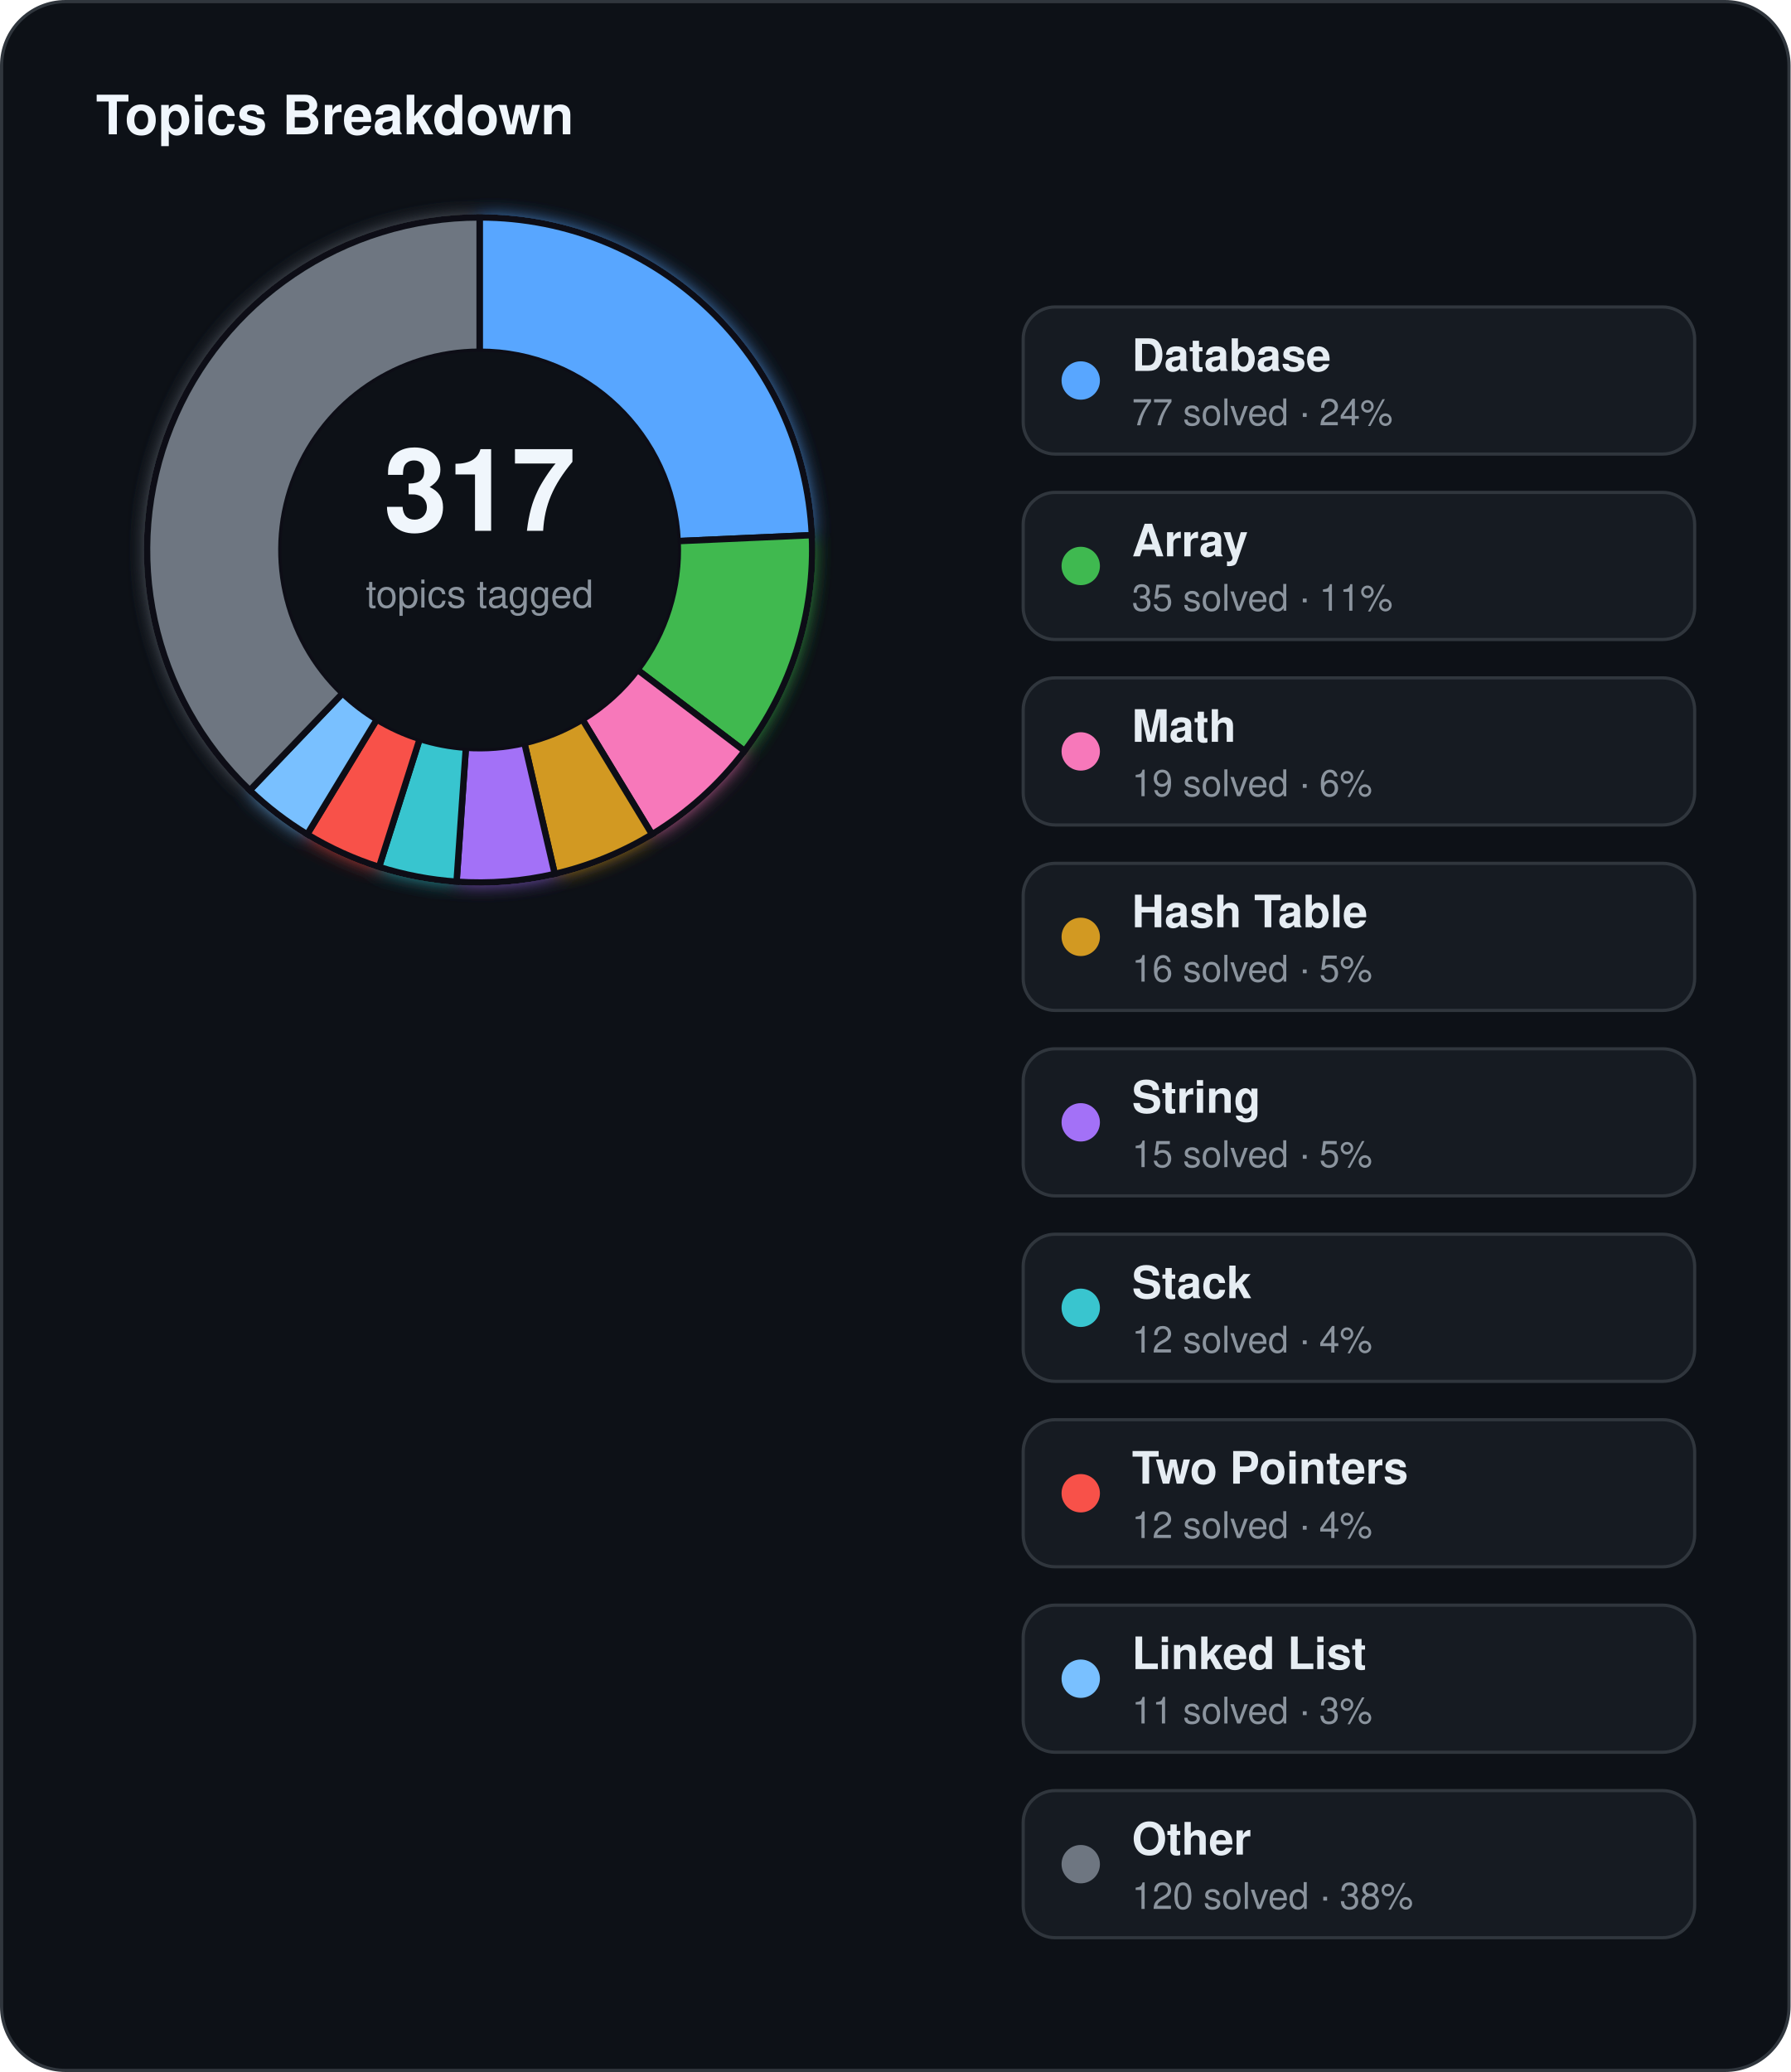
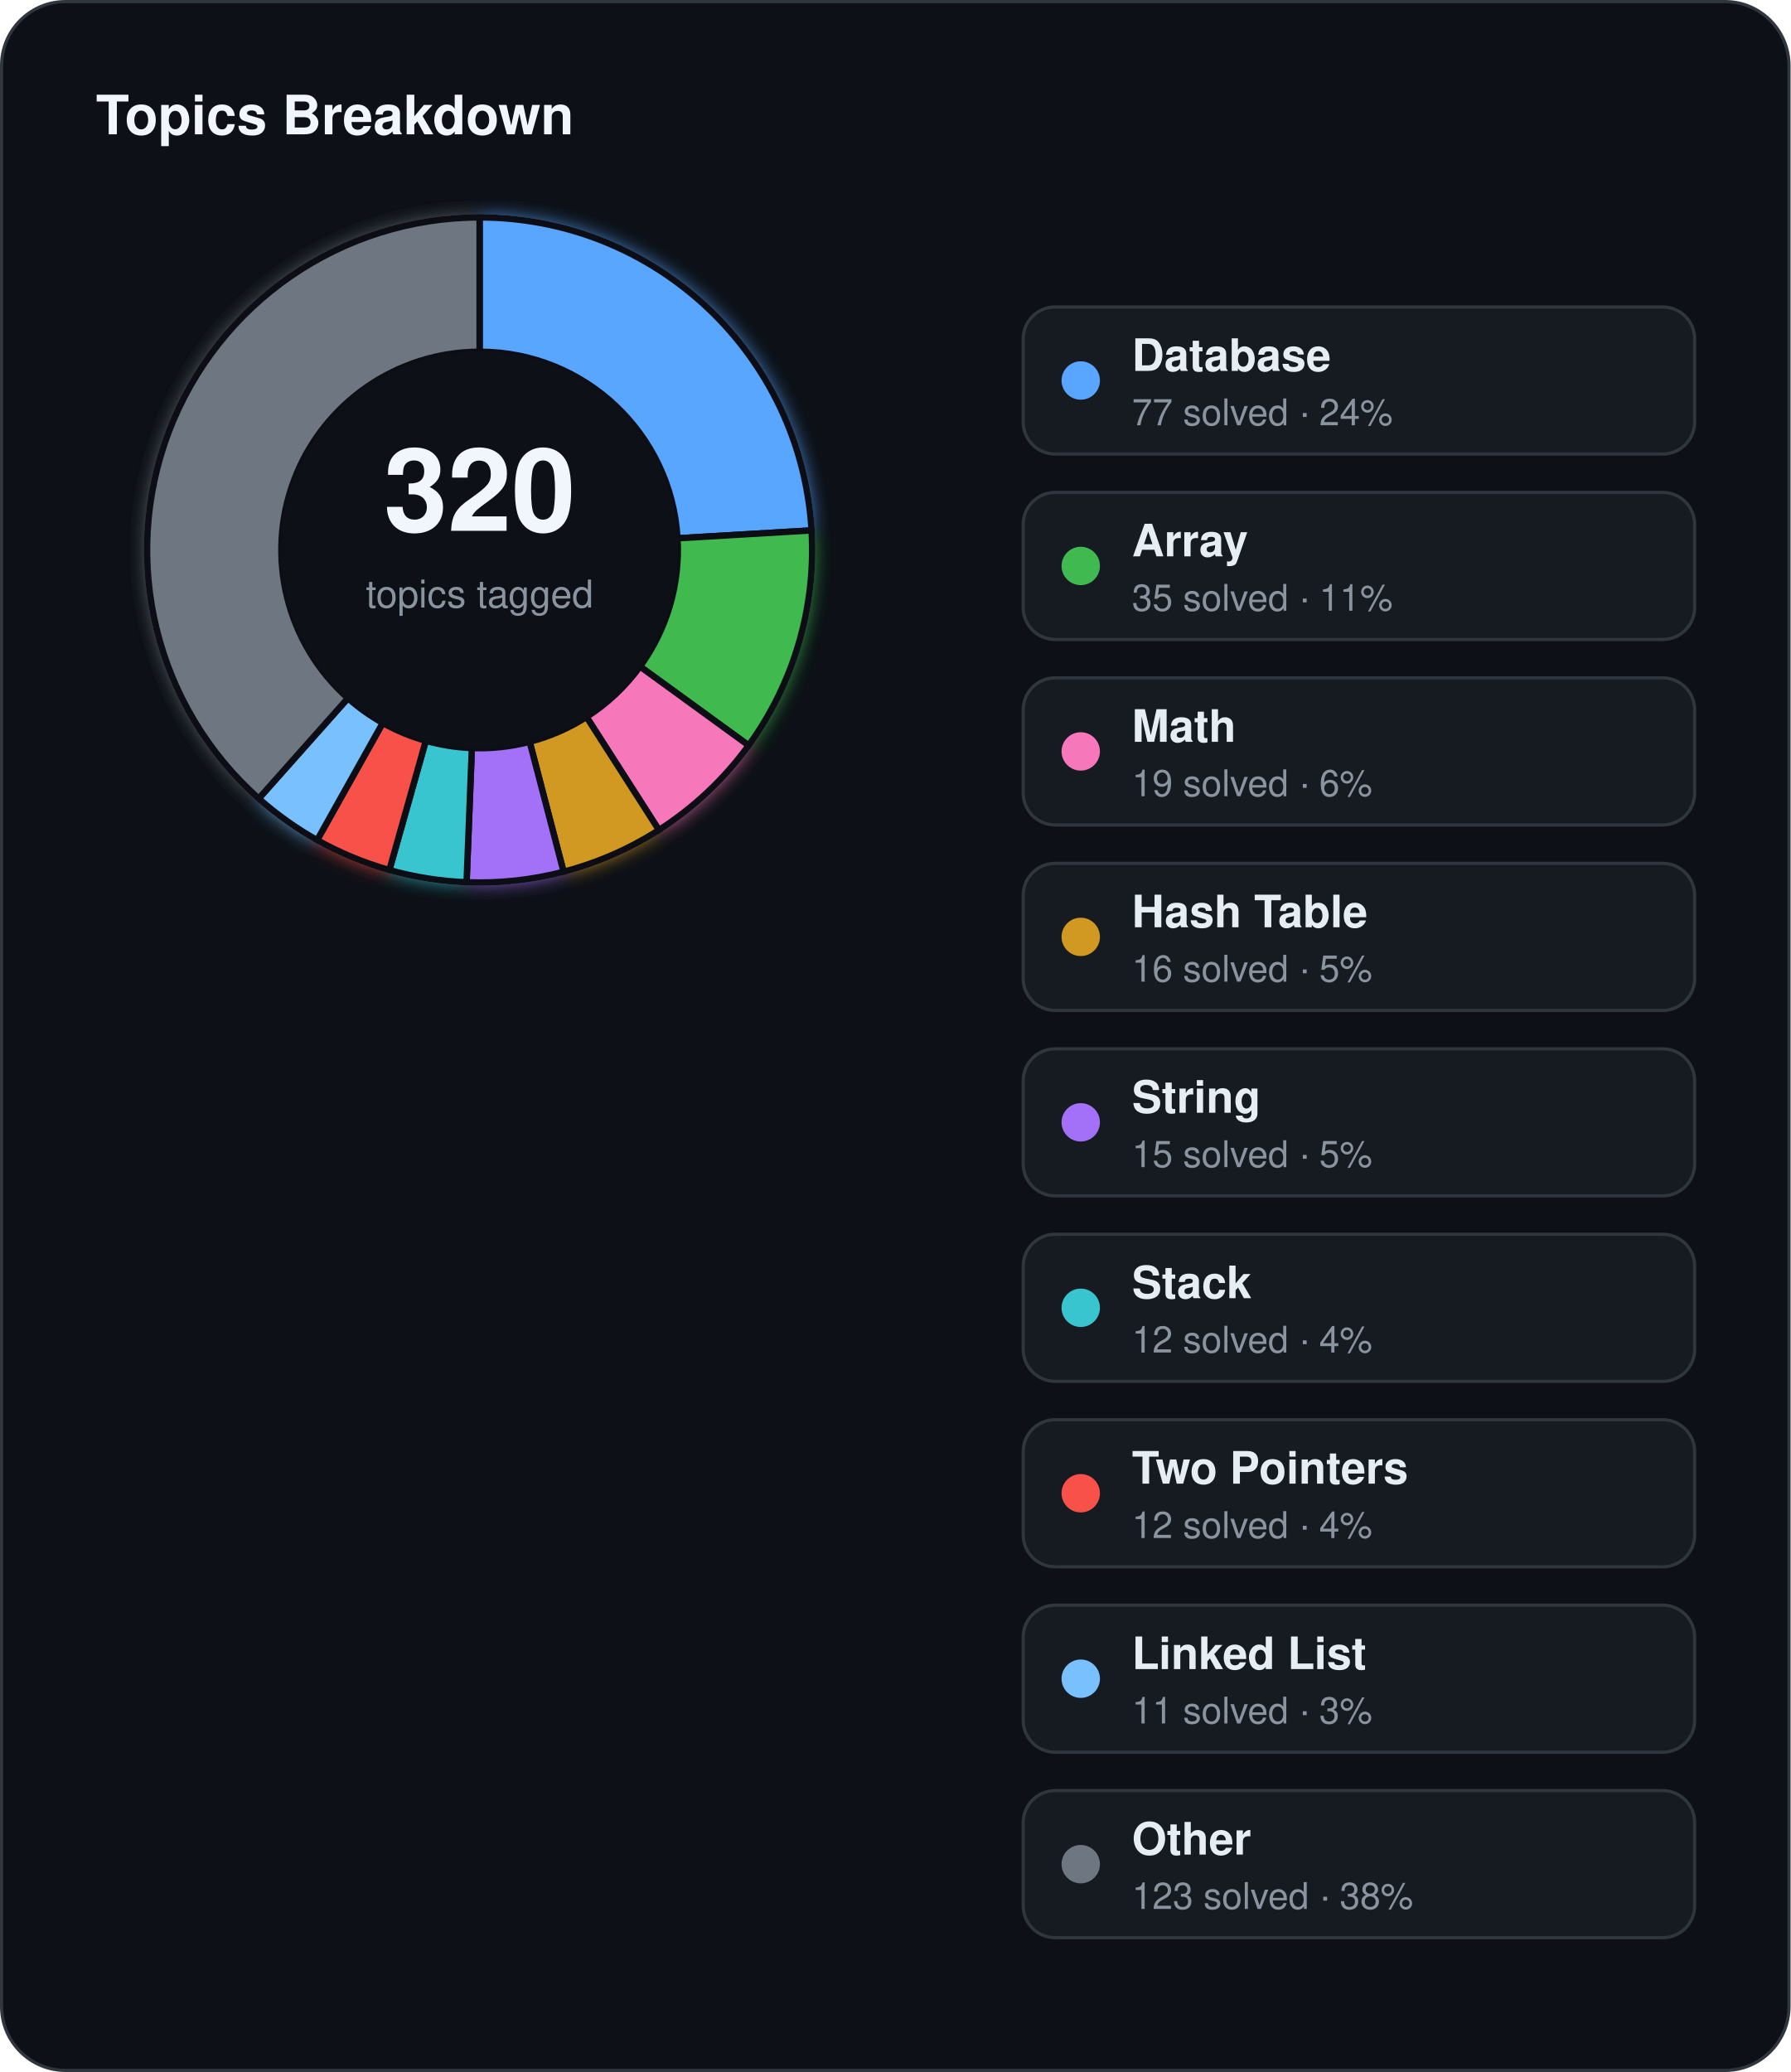
<svg xmlns="http://www.w3.org/2000/svg" width="560" height="648" viewBox="0 0 560 648">
  <defs>
    <filter id="topics-glow" x="-60%" y="-60%" width="220%" height="220%">
      <feGaussianBlur stdDeviation="3" result="blur" />
      <feMerge>
        <feMergeNode in="blur" />
        <feMergeNode in="SourceGraphic" />
      </feMerge>
    </filter>
  </defs>
  <rect x="0.5" y="0.5" width="559" height="647" rx="20" fill="#0d1117" stroke="#30363d" stroke-width="1" />
  <text x="30" y="42" fill="#f0f6fc" font-family="Segoe UI, Helvetica, Arial, sans-serif" font-size="17" font-weight="700">Topics Breakdown</text>
  <g filter="url(#topics-glow)">
-     <path d="M 150.00,68.00 A 104,104 0 0 1 253.90,167.36 L 211.94,169.24 A 62,62 0 0 0 150.00,110.00 Z" fill="#58a6ff" stroke="#0d1117" stroke-width="2" />
-     <path d="M 253.90,167.36 A 104,104 0 0 1 232.85,234.87 L 199.39,209.48 A 62,62 0 0 0 211.94,169.24 Z" fill="#3fb950" stroke="#0d1117" stroke-width="2" />
-     <path d="M 232.85,234.87 A 104,104 0 0 1 203.92,260.93 L 182.15,225.02 A 62,62 0 0 0 199.39,209.48 Z" fill="#f778ba" stroke="#0d1117" stroke-width="2" />
-     <path d="M 203.92,260.93 A 104,104 0 0 1 173.50,273.31 L 164.01,232.40 A 62,62 0 0 0 182.15,225.02 Z" fill="#d29922" stroke="#0d1117" stroke-width="2" />
-     <path d="M 173.50,273.31 A 104,104 0 0 1 142.79,275.75 L 145.70,233.85 A 62,62 0 0 0 164.01,232.40 Z" fill="#a371f7" stroke="#0d1117" stroke-width="2" />
-     <path d="M 142.79,275.75 A 104,104 0 0 1 118.55,271.13 L 131.25,231.10 A 62,62 0 0 0 145.70,233.85 Z" fill="#39c5cf" stroke="#0d1117" stroke-width="2" />
-     <path d="M 118.55,271.13 A 104,104 0 0 1 96.08,260.93 L 117.85,225.02 A 62,62 0 0 0 131.25,231.10 Z" fill="#f85149" stroke="#0d1117" stroke-width="2" />
-     <path d="M 96.08,260.93 A 104,104 0 0 1 78.12,247.16 L 107.15,216.81 A 62,62 0 0 0 117.85,225.02 Z" fill="#79c0ff" stroke="#0d1117" stroke-width="2" />
-     <path d="M 78.12,247.16 A 104,104 0 0 1 150.00,68.00 L 150.00,110.00 A 62,62 0 0 0 107.15,216.81 Z" fill="#6e7681" stroke="#0d1117" stroke-width="2" />
+     <path d="M 150.00,68.00 A 104,104 0 0 1 253.82,165.88 L 211.89,168.35 A 62,62 0 0 0 150.00,110.00 Z" fill="#58a6ff" stroke="#0d1117" stroke-width="2" />
+     <path d="M 253.82,165.88 A 104,104 0 0 1 234.14,233.13 L 200.16,208.44 A 62,62 0 0 0 211.89,168.35 Z" fill="#3fb950" stroke="#0d1117" stroke-width="2" />
+     <path d="M 234.14,233.13 A 104,104 0 0 1 206.07,259.59 L 183.43,224.22 A 62,62 0 0 0 200.16,208.44 Z" fill="#f778ba" stroke="#0d1117" stroke-width="2" />
+     <path d="M 206.07,259.59 A 104,104 0 0 1 176.26,272.63 L 165.65,231.99 A 62,62 0 0 0 183.43,224.22 Z" fill="#d29922" stroke="#0d1117" stroke-width="2" />
+     <path d="M 176.26,272.63 A 104,104 0 0 1 145.92,275.92 L 147.57,233.95 A 62,62 0 0 0 165.65,231.99 Z" fill="#a371f7" stroke="#0d1117" stroke-width="2" />
+     <path d="M 145.92,275.92 A 104,104 0 0 1 121.77,272.10 L 133.17,231.67 A 62,62 0 0 0 147.57,233.95 Z" fill="#39c5cf" stroke="#0d1117" stroke-width="2" />
+     <path d="M 121.77,272.10 A 104,104 0 0 1 99.18,262.74 L 119.71,226.09 A 62,62 0 0 0 133.17,231.67 Z" fill="#f85149" stroke="#0d1117" stroke-width="2" />
+     <path d="M 99.18,262.74 A 104,104 0 0 1 80.92,249.74 L 108.82,218.35 A 62,62 0 0 0 119.71,226.09 Z" fill="#79c0ff" stroke="#0d1117" stroke-width="2" />
+     <path d="M 80.92,249.74 A 104,104 0 0 1 150.00,68.00 L 150.00,110.00 A 62,62 0 0 0 108.82,218.35 Z" fill="#6e7681" stroke="#0d1117" stroke-width="2" />
  </g>
  <circle cx="150" cy="172" r="62" fill="#0d1117" />
-   <text x="150" y="166" text-anchor="middle" fill="#f0f6fc" font-family="Segoe UI, Helvetica, Arial, sans-serif" font-size="36" font-weight="700">317</text>
+   <text x="150" y="166" text-anchor="middle" fill="#f0f6fc" font-family="Segoe UI, Helvetica, Arial, sans-serif" font-size="36" font-weight="700">320</text>
  <text x="150" y="190" text-anchor="middle" fill="#8b949e" font-family="Segoe UI, Helvetica, Arial, sans-serif" font-size="12">topics tagged</text>
  <rect x="320" y="96" width="210" height="46" rx="10" fill="#161b22" stroke="#30363d" stroke-width="1" />
  <circle cx="338" cy="119" r="6" fill="#58a6ff" />
  <text x="354" y="116" fill="#e6edf3" font-family="Segoe UI, Helvetica, Arial, sans-serif" font-size="14" font-weight="600">Database</text>
  <text x="354" y="133" fill="#8b949e" font-family="Segoe UI, Helvetica, Arial, sans-serif" font-size="11.5">77 solved · 24%</text>
  <rect x="320" y="154" width="210" height="46" rx="10" fill="#161b22" stroke="#30363d" stroke-width="1" />
  <circle cx="338" cy="177" r="6" fill="#3fb950" />
  <text x="354" y="174" fill="#e6edf3" font-family="Segoe UI, Helvetica, Arial, sans-serif" font-size="14" font-weight="600">Array</text>
  <text x="354" y="191" fill="#8b949e" font-family="Segoe UI, Helvetica, Arial, sans-serif" font-size="11.5">35 solved · 11%</text>
  <rect x="320" y="212" width="210" height="46" rx="10" fill="#161b22" stroke="#30363d" stroke-width="1" />
  <circle cx="338" cy="235" r="6" fill="#f778ba" />
  <text x="354" y="232" fill="#e6edf3" font-family="Segoe UI, Helvetica, Arial, sans-serif" font-size="14" font-weight="600">Math</text>
  <text x="354" y="249" fill="#8b949e" font-family="Segoe UI, Helvetica, Arial, sans-serif" font-size="11.5">19 solved · 6%</text>
  <rect x="320" y="270" width="210" height="46" rx="10" fill="#161b22" stroke="#30363d" stroke-width="1" />
  <circle cx="338" cy="293" r="6" fill="#d29922" />
  <text x="354" y="290" fill="#e6edf3" font-family="Segoe UI, Helvetica, Arial, sans-serif" font-size="14" font-weight="600">Hash Table</text>
  <text x="354" y="307" fill="#8b949e" font-family="Segoe UI, Helvetica, Arial, sans-serif" font-size="11.5">16 solved · 5%</text>
  <rect x="320" y="328" width="210" height="46" rx="10" fill="#161b22" stroke="#30363d" stroke-width="1" />
  <circle cx="338" cy="351" r="6" fill="#a371f7" />
  <text x="354" y="348" fill="#e6edf3" font-family="Segoe UI, Helvetica, Arial, sans-serif" font-size="14" font-weight="600">String</text>
  <text x="354" y="365" fill="#8b949e" font-family="Segoe UI, Helvetica, Arial, sans-serif" font-size="11.5">15 solved · 5%</text>
  <rect x="320" y="386" width="210" height="46" rx="10" fill="#161b22" stroke="#30363d" stroke-width="1" />
  <circle cx="338" cy="409" r="6" fill="#39c5cf" />
  <text x="354" y="406" fill="#e6edf3" font-family="Segoe UI, Helvetica, Arial, sans-serif" font-size="14" font-weight="600">Stack</text>
  <text x="354" y="423" fill="#8b949e" font-family="Segoe UI, Helvetica, Arial, sans-serif" font-size="11.5">12 solved · 4%</text>
  <rect x="320" y="444" width="210" height="46" rx="10" fill="#161b22" stroke="#30363d" stroke-width="1" />
  <circle cx="338" cy="467" r="6" fill="#f85149" />
  <text x="354" y="464" fill="#e6edf3" font-family="Segoe UI, Helvetica, Arial, sans-serif" font-size="14" font-weight="600">Two Pointers</text>
  <text x="354" y="481" fill="#8b949e" font-family="Segoe UI, Helvetica, Arial, sans-serif" font-size="11.5">12 solved · 4%</text>
  <rect x="320" y="502" width="210" height="46" rx="10" fill="#161b22" stroke="#30363d" stroke-width="1" />
  <circle cx="338" cy="525" r="6" fill="#79c0ff" />
  <text x="354" y="522" fill="#e6edf3" font-family="Segoe UI, Helvetica, Arial, sans-serif" font-size="14" font-weight="600">Linked List</text>
  <text x="354" y="539" fill="#8b949e" font-family="Segoe UI, Helvetica, Arial, sans-serif" font-size="11.5">11 solved · 3%</text>
  <rect x="320" y="560" width="210" height="46" rx="10" fill="#161b22" stroke="#30363d" stroke-width="1" />
  <circle cx="338" cy="583" r="6" fill="#6e7681" />
  <text x="354" y="580" fill="#e6edf3" font-family="Segoe UI, Helvetica, Arial, sans-serif" font-size="14" font-weight="600">Other</text>
-   <text x="354" y="597" fill="#8b949e" font-family="Segoe UI, Helvetica, Arial, sans-serif" font-size="11.5">120 solved · 38%</text>
+   <text x="354" y="597" fill="#8b949e" font-family="Segoe UI, Helvetica, Arial, sans-serif" font-size="11.5">123 solved · 38%</text>
</svg>
